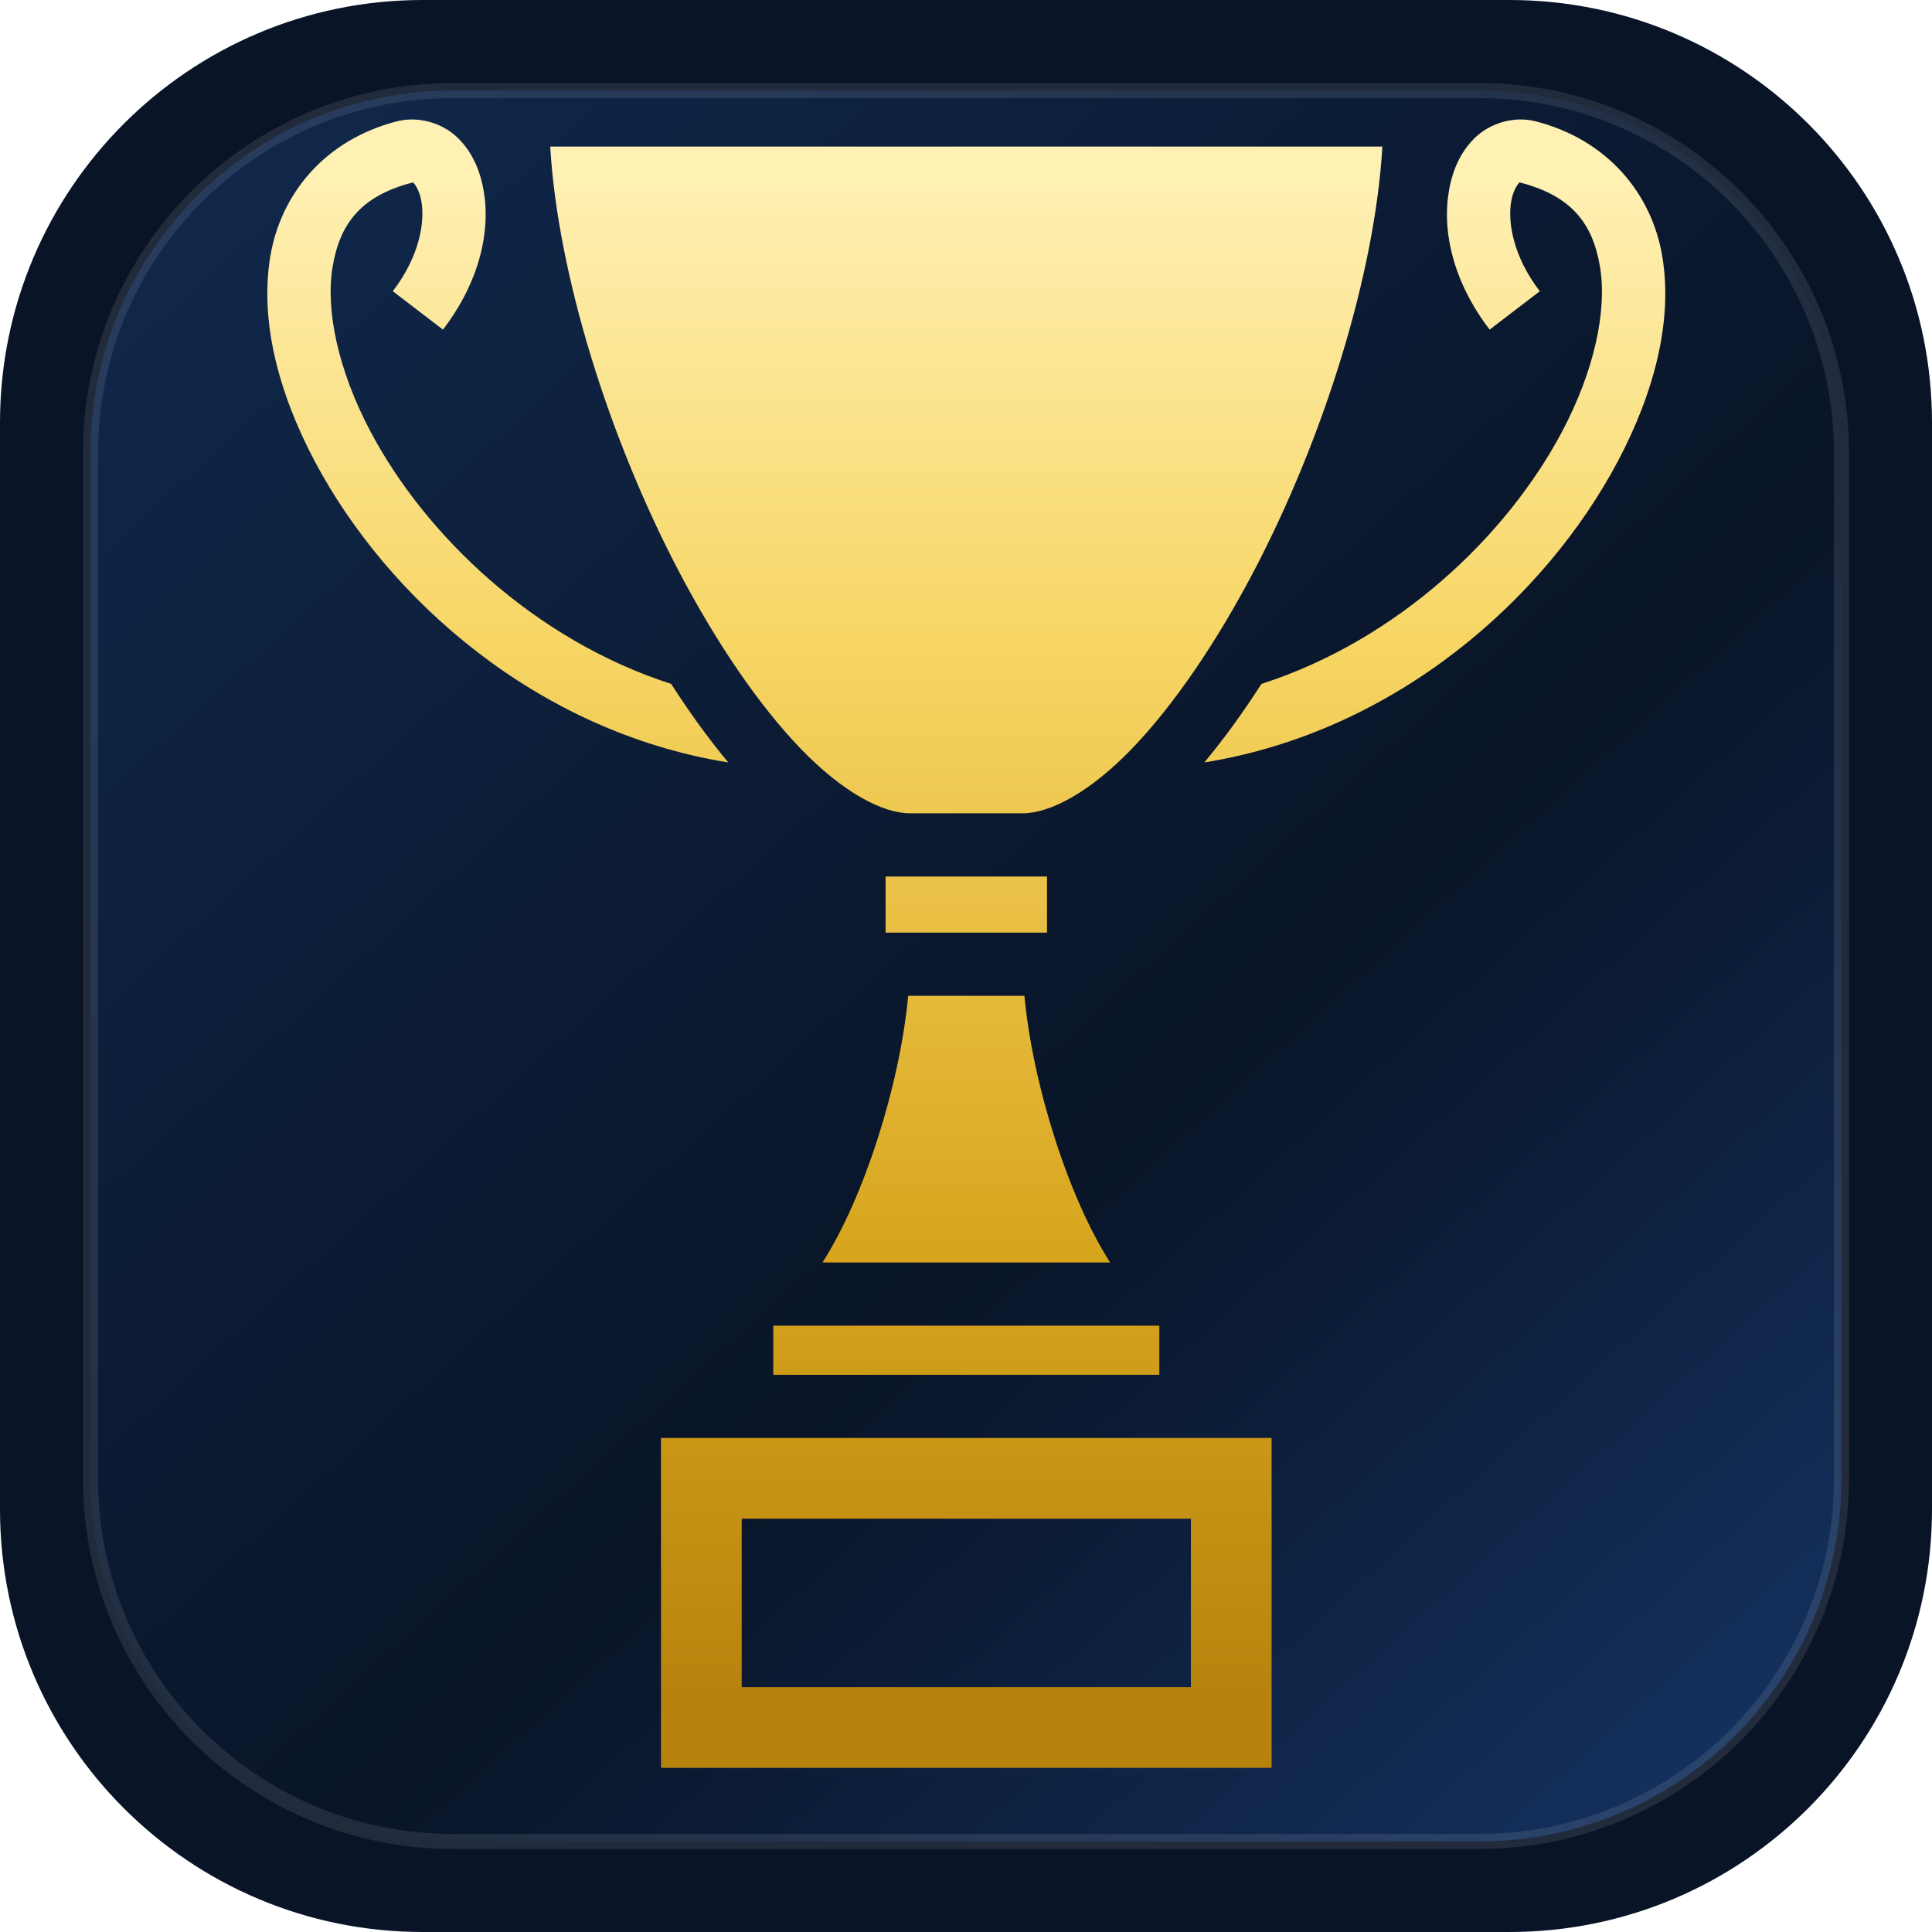
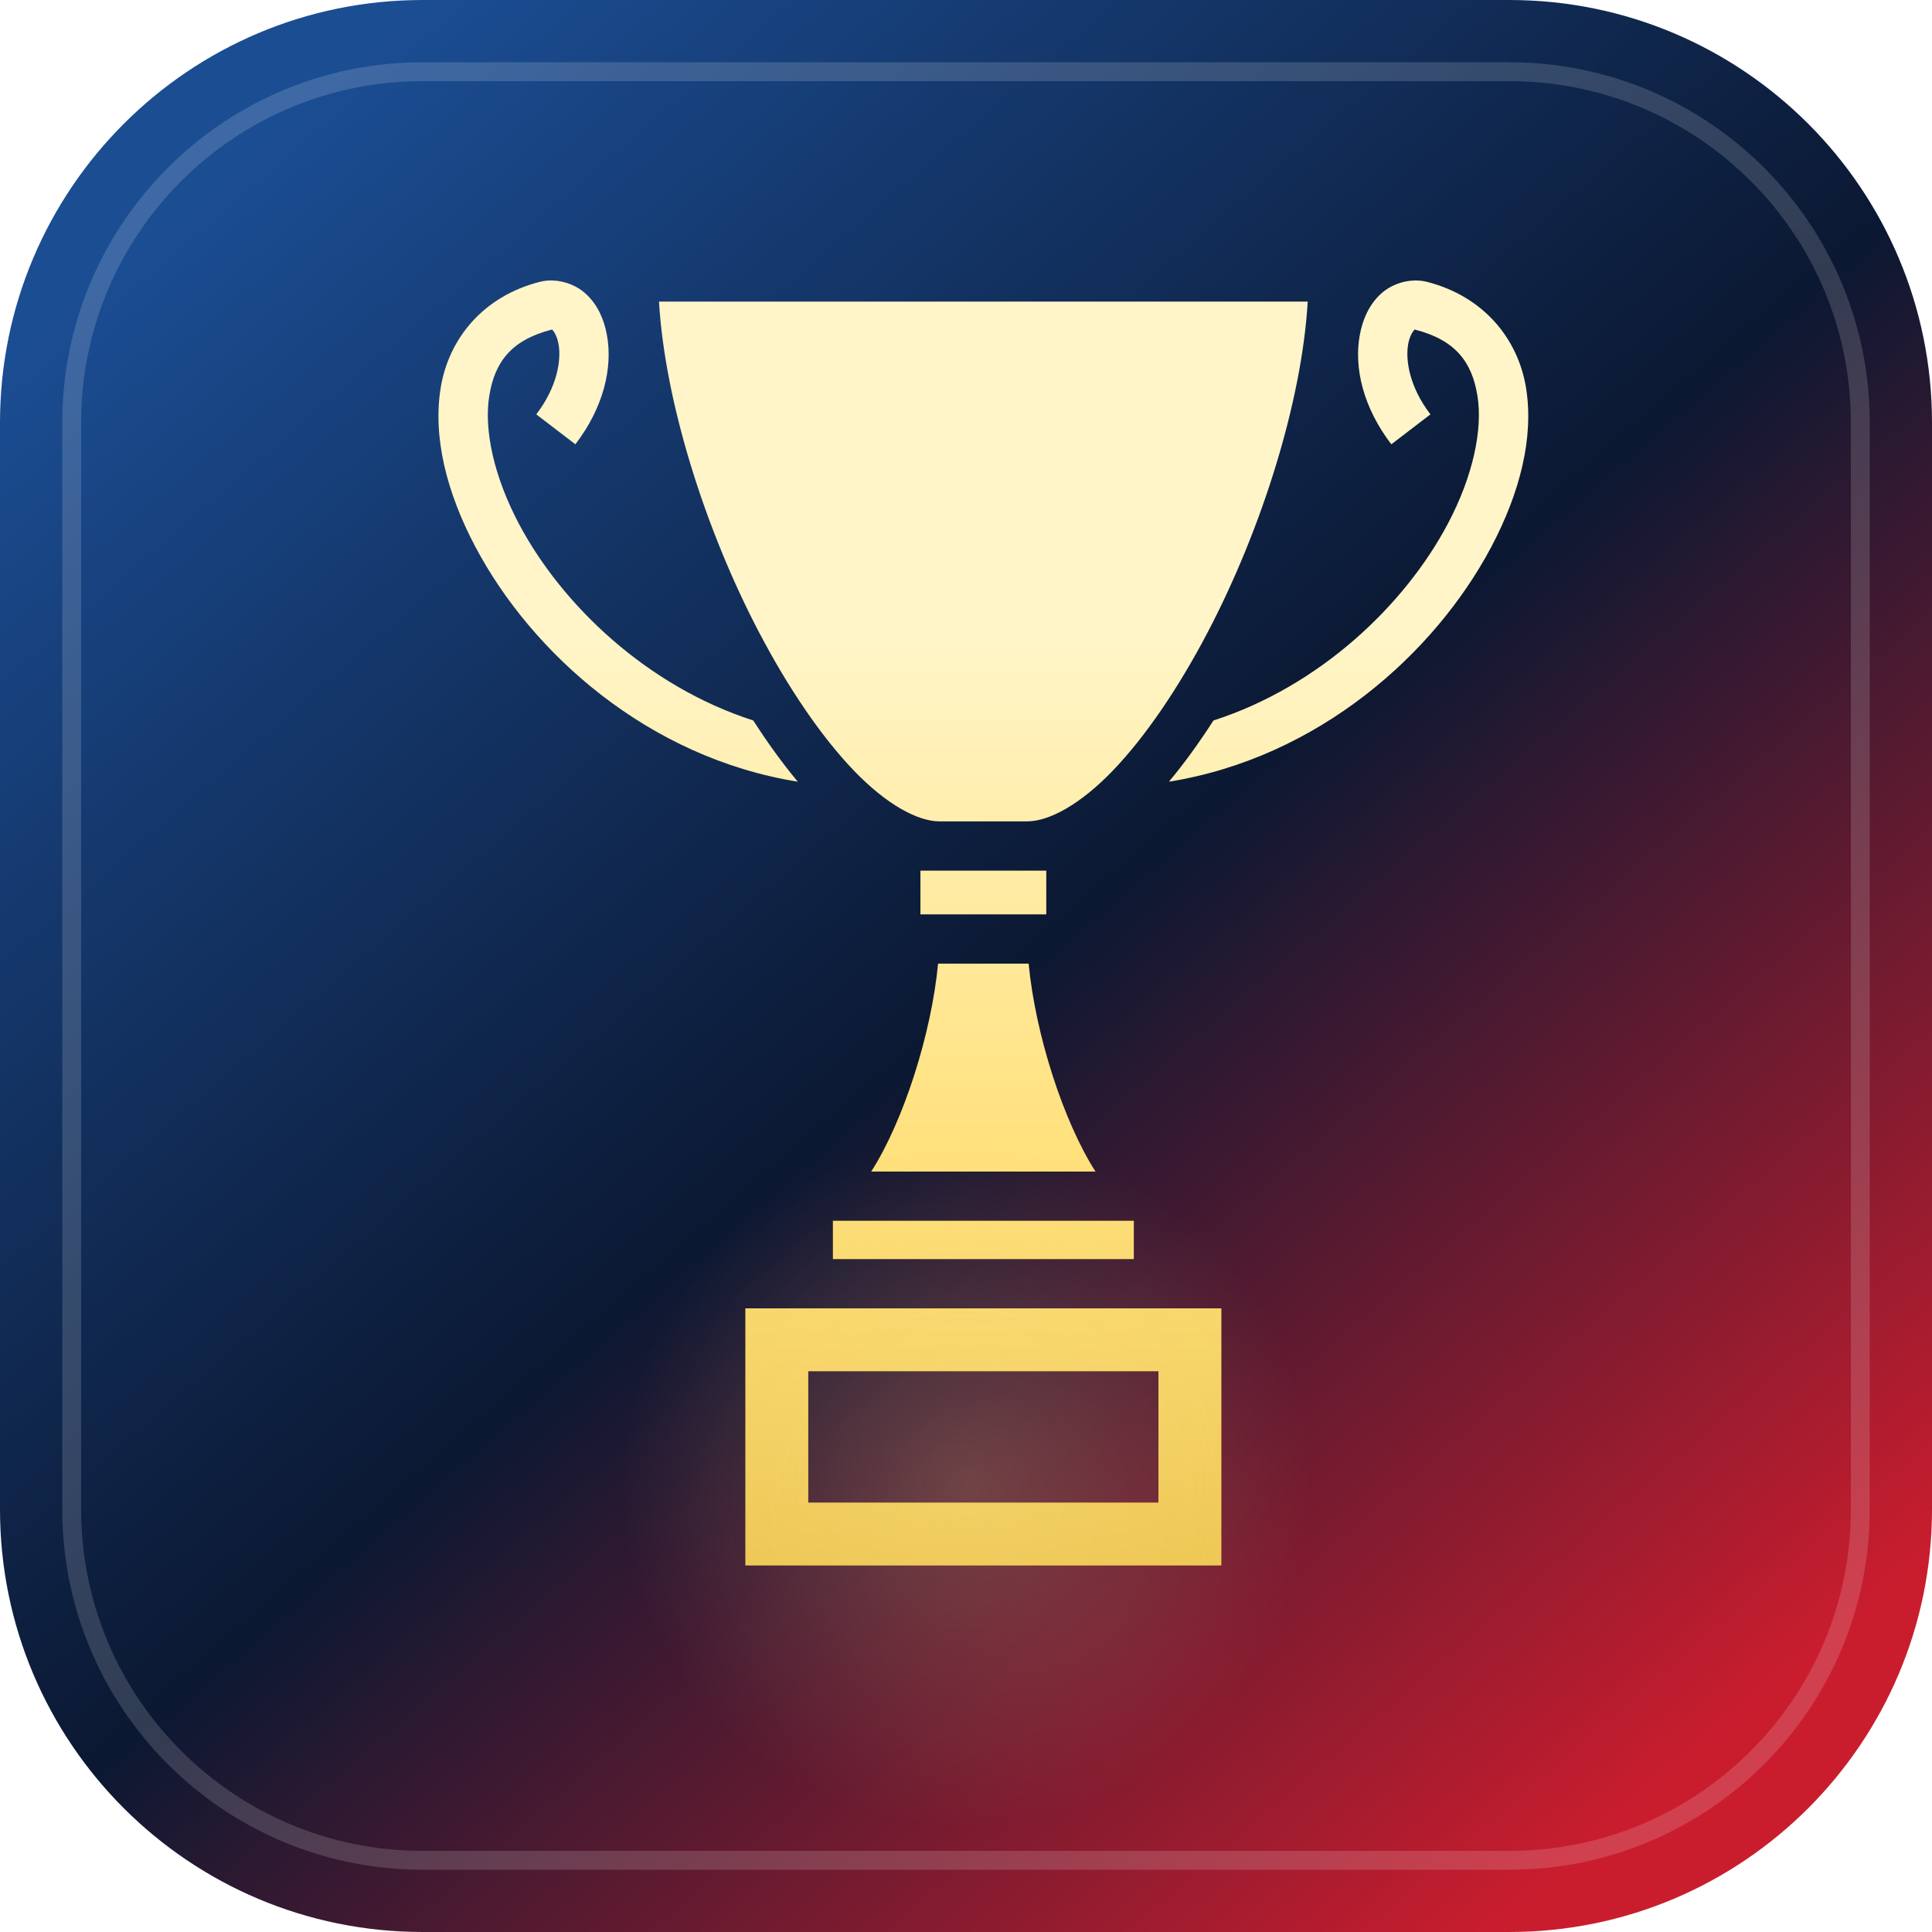
- <svg xmlns="http://www.w3.org/2000/svg" width="512" height="512" viewBox="0 0 512 512" fill="none">
-   <rect width="512" height="512" rx="112" fill="#091427" />
-   <rect x="24" y="24" width="464" height="464" rx="96" fill="url(#bg)" stroke="rgba(255,255,255,0.10)" stroke-width="4" />
-   <path d="M98.398 21.146a17.092 17.092 0 0 0-4.636.521c-20.49 5.262-33.163 20.63-36.116 38.649-2.952 18.019 2.168 38.346 12.676 58.193 20.695 39.086 63.262 77.08 117.852 85.85-5.61-6.72-11.05-14.246-16.274-22.375-39.008-12.57-70.021-42.344-85.67-71.899-9.206-17.387-12.846-34.491-10.82-46.857C77.437 50.862 83.482 42.89 98.238 39.1c.065-.017.068-.034.092-.053-.065-.143.105-.08 0 0 .022.049.061.11.176.217.527.493 1.689 2.24 2.207 5.14 1.036 5.804-.413 15.593-8.135 25.68l14.293 10.942c10.418-13.61 13.65-28.086 11.56-39.785-1.044-5.85-3.396-11.165-7.628-15.124-3.174-2.969-7.747-4.868-12.405-4.972zm315.204 0c-4.658.104-9.23 2.003-12.405 4.972-4.232 3.96-6.584 9.274-7.629 15.124-2.089 11.699 1.143 26.174 11.56 39.785l14.294-10.942c-7.722-10.087-9.171-19.876-8.135-25.68.518-2.9 1.68-4.647 2.207-5.14a.695.695 0 0 0 .176-.217c-.105-.08.065-.143 0 0 .024.019.027.036.092.053 14.756 3.79 20.801 11.76 22.828 24.127 2.026 12.366-1.614 29.47-10.82 46.857-15.649 29.555-46.662 59.33-85.67 71.899-5.223 8.129-10.665 15.655-16.274 22.375 54.59-8.77 97.157-46.764 117.852-85.85 10.508-19.847 15.628-40.174 12.676-58.193-2.953-18.02-15.626-33.387-36.116-38.649a17.092 17.092 0 0 0-4.636-.521zm-276.166 7.713c2.146 36.533 16.76 83.07 36.537 120.824 10.707 20.442 22.876 38.334 34.761 50.685C220.62 212.72 232 218.858 240 218.858h32c8 0 19.38-6.138 31.266-18.49 11.885-12.351 24.054-30.243 34.761-50.685 19.777-37.755 34.39-84.29 36.537-120.824H137.436zm95.564 208v16h46v-16h-46zm6.445 34c-2.458 25.967-12.796 57.873-24.437 76h81.984c-11.64-18.127-21.979-50.033-24.437-76h-33.11zm-38.445 94v14h110v-14H201zm-32 32v94h174v-94H169zm23 23h128v48H192v-48z" fill="url(#cup)" transform="translate(18 12) scale(0.93)" />
+ <svg xmlns="http://www.w3.org/2000/svg" width="1024" height="1024" viewBox="0 0 1024 1024" fill="none">
+   <rect width="1024" height="1024" rx="224" fill="url(#bg)" />
+   <rect x="38" y="38" width="948" height="948" rx="186" stroke="rgba(255,255,255,0.16)" stroke-width="10" />
+   <path d="M98.398 21.146a17.092 17.092 0 0 0-4.636.521c-20.49 5.262-33.163 20.63-36.116 38.649-2.952 18.019 2.168 38.346 12.676 58.193 20.695 39.086 63.262 77.08 117.852 85.85-5.61-6.72-11.05-14.246-16.274-22.375-39.008-12.57-70.021-42.344-85.67-71.899-9.206-17.387-12.846-34.491-10.82-46.857C77.437 50.862 83.482 42.89 98.238 39.1c.065-.017.068-.034.092-.053-.065-.143.105-.08 0 0 .022.049.061.11.176.217.527.493 1.689 2.24 2.207 5.14 1.036 5.804-.413 15.593-8.135 25.68l14.293 10.942c10.418-13.61 13.65-28.086 11.56-39.785-1.044-5.85-3.396-11.165-7.628-15.124-3.174-2.969-7.747-4.868-12.405-4.972zm315.204 0c-4.658.104-9.23 2.003-12.405 4.972-4.232 3.96-6.584 9.274-7.629 15.124-2.089 11.699 1.143 26.174 11.56 39.785l14.294-10.942c-7.722-10.087-9.171-19.876-8.135-25.68.518-2.9 1.68-4.647 2.207-5.14a.695.695 0 0 0 .176-.217c-.105-.08.065-.143 0 0 .024.019.027.036.092.053 14.756 3.79 20.801 11.76 22.828 24.127 2.026 12.366-1.614 29.47-10.82 46.857-15.649 29.555-46.662 59.33-85.67 71.899-5.223 8.129-10.665 15.655-16.274 22.375 54.59-8.77 97.157-46.764 117.852-85.85 10.508-19.847 15.628-40.174 12.676-58.193-2.953-18.02-15.626-33.387-36.116-38.649a17.092 17.092 0 0 0-4.636-.521zm-276.166 7.713c2.146 36.533 16.76 83.07 36.537 120.824 10.707 20.442 22.876 38.334 34.761 50.685C220.62 212.72 232 218.858 240 218.858h32c8 0 19.38-6.138 31.266-18.49 11.885-12.351 24.054-30.243 34.761-50.685 19.777-37.755 34.39-84.29 36.537-120.824H137.436zm95.564 208v16h46v-16h-46zm6.445 34c-2.458 25.967-12.796 57.873-24.437 76h81.984c-11.64-18.127-21.979-50.033-24.437-76h-33.11zm-38.445 94v14h110v-14H201zm-32 32v94h174v-94H169zm23 23h128v48H192v-48z" fill="url(#trophy)" transform="translate(150 118) scale(1.45)" />
+   <circle cx="512" cy="786" r="182" fill="url(#glow)" opacity="0.20" />
  <defs>
-     <linearGradient id="bg" x1="70" y1="48" x2="448" y2="466" gradientUnits="userSpaceOnUse">
-       <stop stop-color="#10274A" />
-       <stop offset="0.6" stop-color="#091427" />
-       <stop offset="1" stop-color="#132F5B" />
+     <linearGradient id="bg" x1="128" y1="82" x2="877" y2="951" gradientUnits="userSpaceOnUse">
+       <stop stop-color="#1B4D93" />
+       <stop offset="0.52" stop-color="#0B1832" />
+       <stop offset="1" stop-color="#C91D2E" />
    </linearGradient>
-     <linearGradient id="cup" x1="256" y1="40" x2="256" y2="470" gradientUnits="userSpaceOnUse">
-       <stop stop-color="#FFF0B3" />
-       <stop offset="0.3" stop-color="#F7D665" />
-       <stop offset="0.7" stop-color="#D8A61E" />
-       <stop offset="1" stop-color="#B8830D" />
+     <linearGradient id="trophy" x1="512" y1="150" x2="512" y2="850" gradientUnits="userSpaceOnUse">
+       <stop stop-color="#FFF5C8" />
+       <stop offset="0.28" stop-color="#FFE07A" />
+       <stop offset="0.62" stop-color="#E1B637" />
+       <stop offset="1" stop-color="#B77B08" />
    </linearGradient>
+     <radialGradient id="glow" cx="0" cy="0" r="1" gradientUnits="userSpaceOnUse" gradientTransform="translate(512 786) rotate(90) scale(182)">
+       <stop stop-color="#FFE598" />
+       <stop offset="1" stop-color="#FFE598" stop-opacity="0" />
+     </radialGradient>
  </defs>
</svg>
